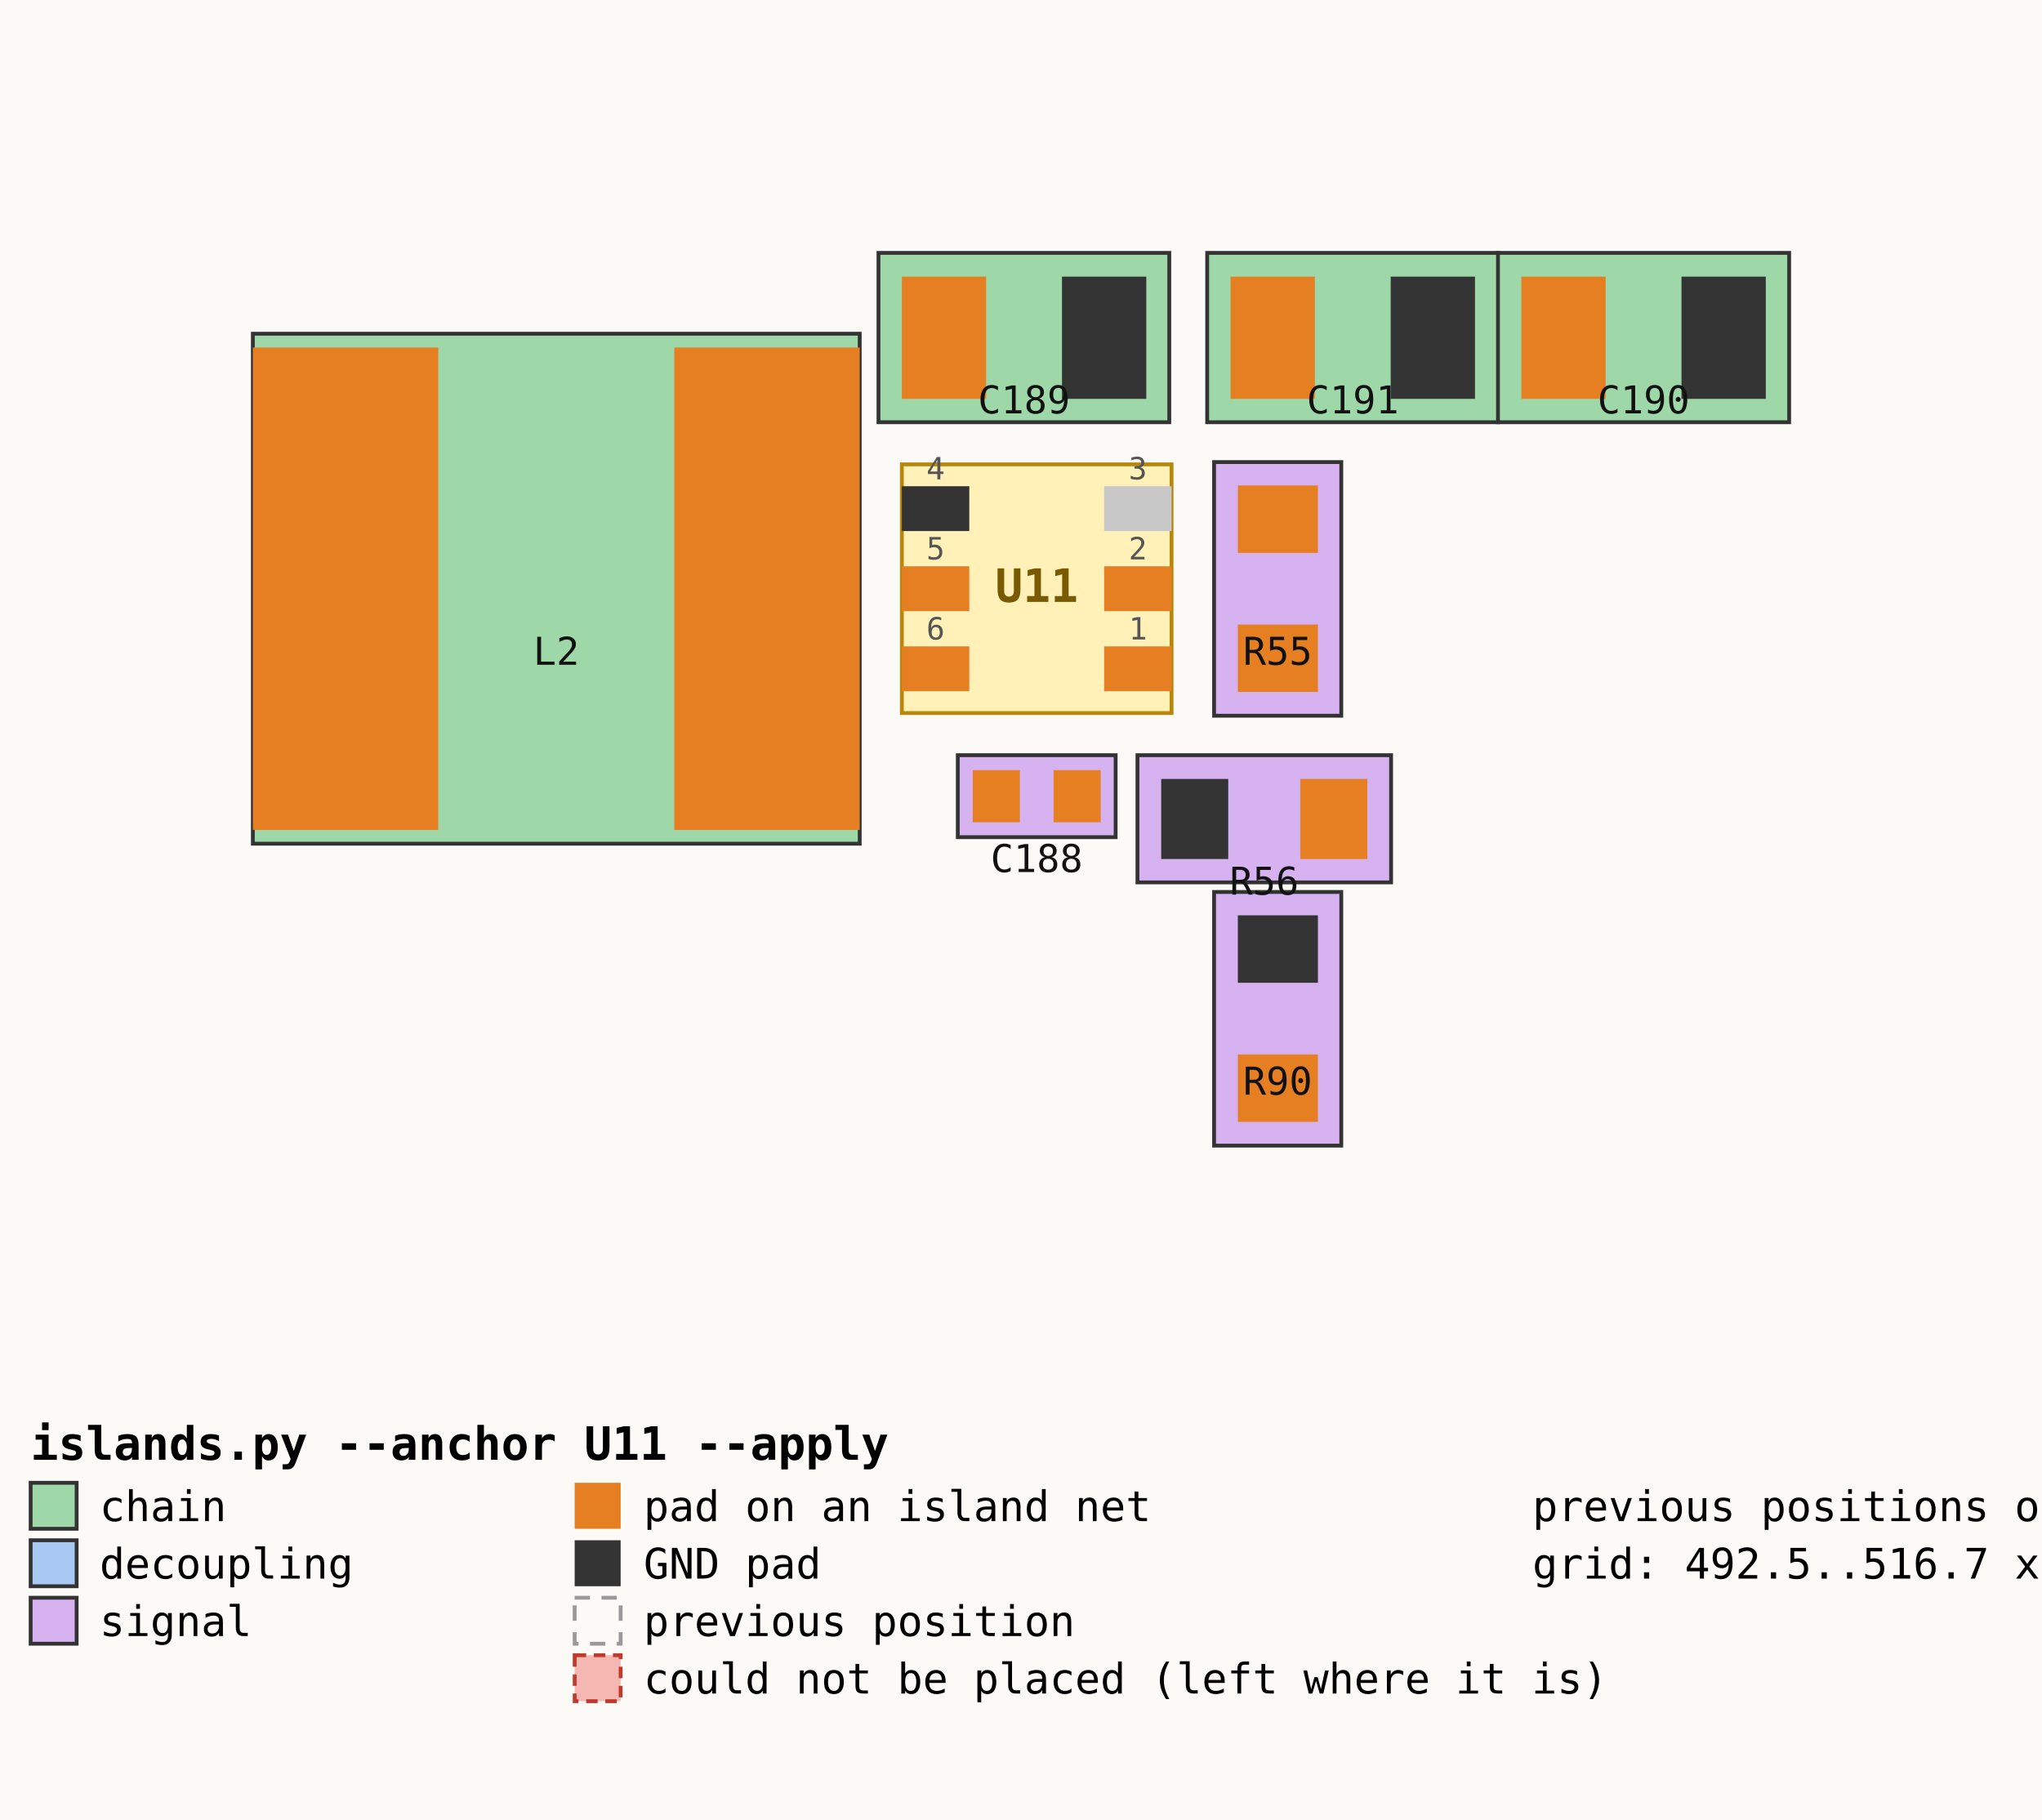
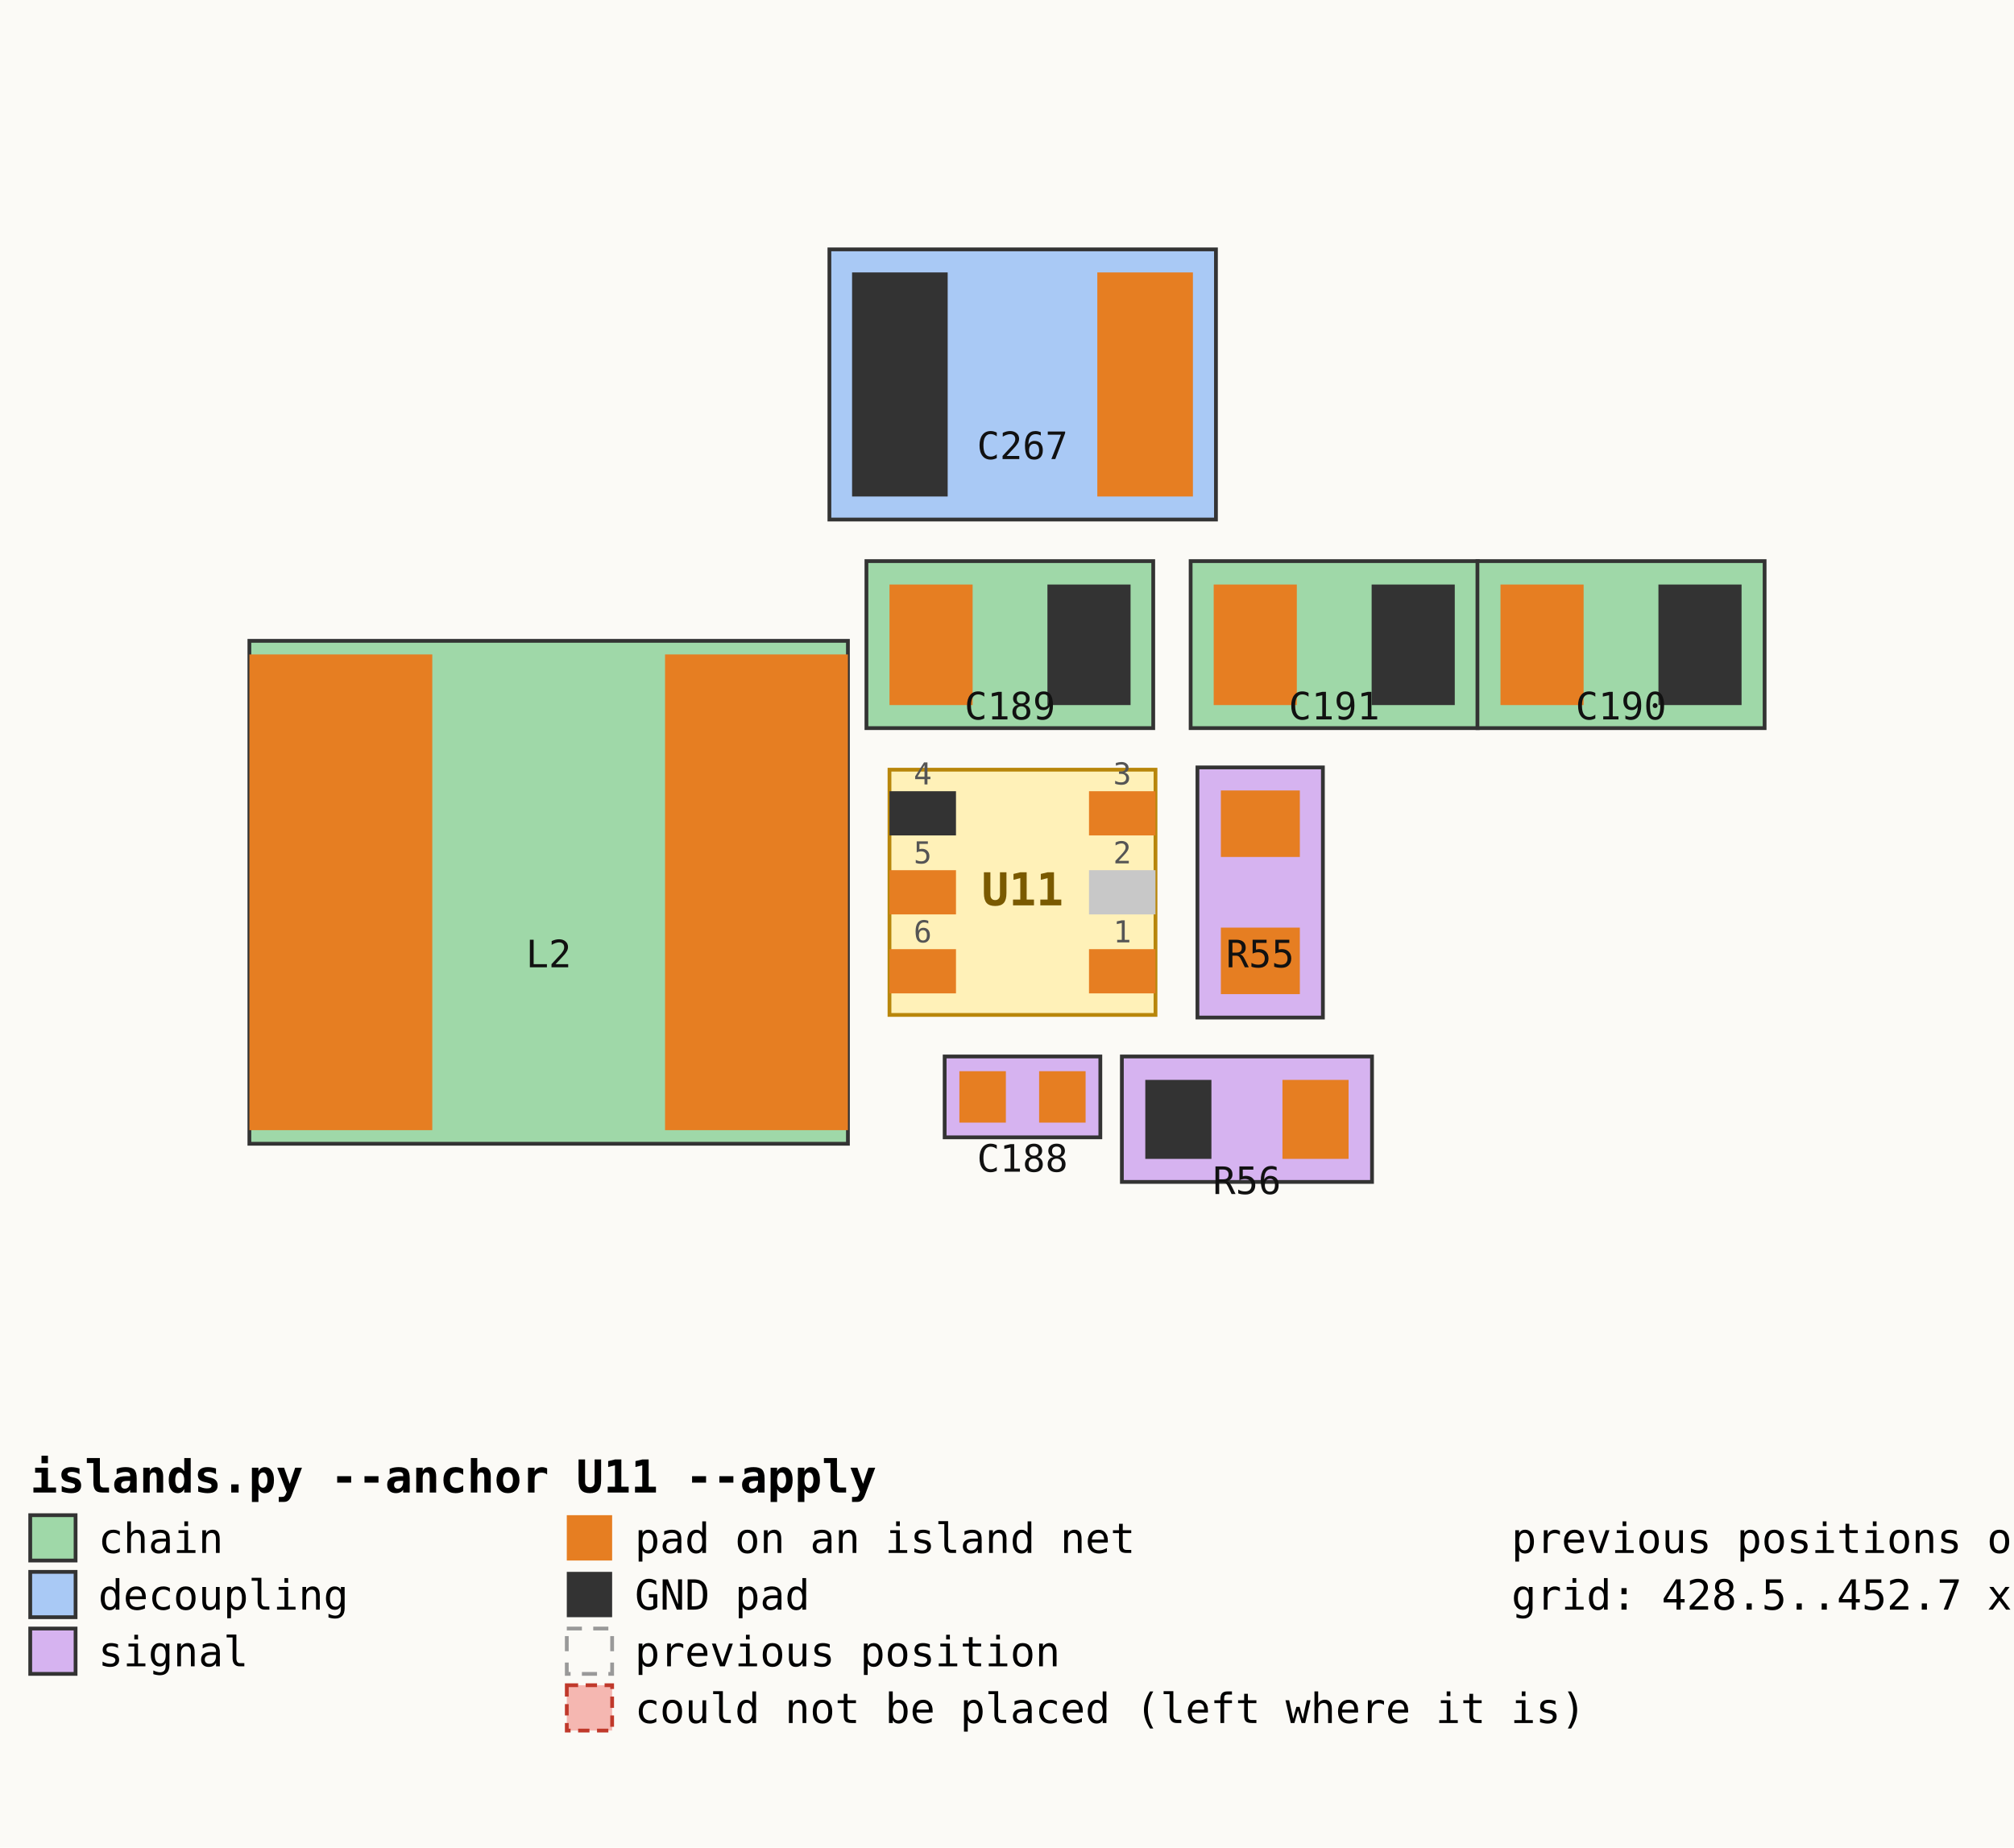
- <svg xmlns="http://www.w3.org/2000/svg" width="533" height="475" viewBox="0 0 533 475" font-family="monospace">
-   <rect x="0" y="0" width="533" height="475" fill="#fbfaf6" />
-   <rect x="-10175.0" y="-2144.9" width="2200.0" height="2200.0" fill="none" stroke="#000" stroke-width="2" />
-   <polygon points="-6104.0,-829.6 -6033.6,-829.6 -6033.6,-764.7 -6104.0,-764.7" fill="none" stroke="#b8860b" stroke-width="1" stroke-dasharray="4,3" />
-   <polygon points="235.4,121.2 305.8,121.2 305.8,186.1 235.4,186.1" fill="#fff1b8" stroke="#b8860b" stroke-width="1" />
-   <polygon points="288.2,168.7 305.8,168.7 305.8,180.4 288.2,180.4" fill="#e67e22" stroke="none" stroke-width="1" />
-   <text x="297.0" y="166.9" font-size="8" fill="#555" text-anchor="middle">1</text>
-   <polygon points="288.2,147.8 305.8,147.8 305.8,159.5 288.2,159.5" fill="#e67e22" stroke="none" stroke-width="1" />
-   <text x="297.0" y="146.0" font-size="8" fill="#555" text-anchor="middle">2</text>
-   <polygon points="288.2,126.9 305.8,126.9 305.8,138.6 288.2,138.6" fill="#c8c8c8" stroke="none" stroke-width="1" />
-   <text x="297.0" y="125.1" font-size="8" fill="#555" text-anchor="middle">3</text>
-   <polygon points="235.4,126.9 253.0,126.9 253.0,138.6 235.4,138.6" fill="#333" stroke="none" stroke-width="1" />
-   <text x="244.2" y="125.1" font-size="8" fill="#555" text-anchor="middle">4</text>
-   <polygon points="235.4,147.8 253.0,147.8 253.0,159.5 235.4,159.5" fill="#e67e22" stroke="none" stroke-width="1" />
-   <text x="244.2" y="146.0" font-size="8" fill="#555" text-anchor="middle">5</text>
-   <polygon points="235.4,168.7 253.0,168.7 253.0,180.4 235.4,180.4" fill="#e67e22" stroke="none" stroke-width="1" />
-   <text x="244.2" y="166.9" font-size="8" fill="#555" text-anchor="middle">6</text>
-   <text x="270.6" y="153.7" font-size="12" font-weight="bold" fill="#7a5a00" text-anchor="middle" dominant-baseline="middle">U11</text>
-   <polygon points="66.0,87.1 224.4,87.1 224.4,220.2 66.0,220.2" fill="#9fd8a8" stroke="#333" stroke-width="1" />
-   <polygon points="66.0,90.7 114.4,90.7 114.4,216.6 66.0,216.6" fill="#e67e22" stroke="none" stroke-width="1" />
-   <polygon points="176.0,90.7 224.4,90.7 224.4,216.6 176.0,216.6" fill="#e67e22" stroke="none" stroke-width="1" />
-   <text x="145.2" y="173.5" font-size="10" fill="#111" text-anchor="middle">L2</text>
-   <polygon points="291.2,218.5 250.0,218.5 250.0,197.1 291.2,197.1" fill="#d6b3f0" stroke="#333" stroke-width="1" />
-   <polygon points="287.3,214.6 275.0,214.6 275.0,201.0 287.3,201.0" fill="#e67e22" stroke="none" stroke-width="1" />
-   <polygon points="266.2,214.6 253.9,214.6 253.9,201.0 266.2,201.0" fill="#e67e22" stroke="none" stroke-width="1" />
-   <text x="270.6" y="227.6" font-size="10" fill="#111" text-anchor="middle">C188</text>
-   <polygon points="229.3,66.0 305.2,66.0 305.2,110.2 229.3,110.2" fill="#9fd8a8" stroke="#333" stroke-width="1" />
-   <polygon points="235.4,72.2 257.4,72.2 257.4,104.1 235.4,104.1" fill="#e67e22" stroke="none" stroke-width="1" />
-   <polygon points="277.2,72.2 299.2,72.2 299.2,104.1 277.2,104.1" fill="#333" stroke="none" stroke-width="1" />
-   <text x="267.3" y="107.9" font-size="10" fill="#111" text-anchor="middle">C189</text>
-   <polygon points="315.1,66.0 391.1,66.0 391.1,110.2 315.1,110.2" fill="#9fd8a8" stroke="#333" stroke-width="1" />
-   <polygon points="321.2,72.2 343.2,72.2 343.2,104.1 321.2,104.1" fill="#e67e22" stroke="none" stroke-width="1" />
-   <polygon points="363.0,72.2 385.0,72.2 385.0,104.1 363.0,104.1" fill="#333" stroke="none" stroke-width="1" />
-   <text x="353.1" y="107.9" font-size="10" fill="#111" text-anchor="middle">C191</text>
-   <polygon points="316.9,299.0 316.9,232.8 350.1,232.8 350.1,299.0" fill="#d6b3f0" stroke="#333" stroke-width="1" />
-   <polygon points="323.1,292.8 323.1,275.2 344.0,275.2 344.0,292.8" fill="#e67e22" stroke="none" stroke-width="1" />
-   <polygon points="323.1,256.5 323.1,238.9 344.0,238.9 344.0,256.5" fill="#333" stroke="none" stroke-width="1" />
-   <text x="333.5" y="285.7" font-size="10" fill="#111" text-anchor="middle">R90</text>
-   <polygon points="391.0,66.0 467.0,66.0 467.0,110.2 391.0,110.2" fill="#9fd8a8" stroke="#333" stroke-width="1" />
-   <polygon points="397.1,72.2 419.1,72.2 419.1,104.1 397.1,104.1" fill="#e67e22" stroke="none" stroke-width="1" />
-   <polygon points="438.9,72.2 460.9,72.2 460.9,104.1 438.9,104.1" fill="#333" stroke="none" stroke-width="1" />
-   <text x="429.0" y="107.9" font-size="10" fill="#111" text-anchor="middle">C190</text>
-   <polygon points="363.1,230.3 296.9,230.3 296.9,197.1 363.1,197.1" fill="#d6b3f0" stroke="#333" stroke-width="1" />
-   <polygon points="356.9,224.2 339.4,224.2 339.4,203.3 356.9,203.3" fill="#e67e22" stroke="none" stroke-width="1" />
-   <polygon points="320.6,224.2 303.1,224.2 303.1,203.3 320.6,203.3" fill="#333" stroke="none" stroke-width="1" />
-   <text x="330.0" y="233.5" font-size="10" fill="#111" text-anchor="middle">R56</text>
-   <polygon points="350.1,120.6 350.1,186.8 316.9,186.8 316.9,120.6" fill="#d6b3f0" stroke="#333" stroke-width="1" />
-   <polygon points="344.0,126.7 344.0,144.3 323.1,144.3 323.1,126.7" fill="#e67e22" stroke="none" stroke-width="1" />
-   <polygon points="344.0,163.0 344.0,180.6 323.1,180.6 323.1,163.0" fill="#e67e22" stroke="none" stroke-width="1" />
-   <text x="333.5" y="173.5" font-size="10" fill="#111" text-anchor="middle">R55</text>
-   <text x="8" y="381" font-size="12" font-weight="bold">islands.py --anchor U11 --apply</text>
-   <rect x="8" y="387" width="12" height="12" fill="#9fd8a8" stroke="#333" />
-   <text x="26" y="397" font-size="11">chain</text>
-   <rect x="8" y="402" width="12" height="12" fill="#a9c9f5" stroke="#333" />
-   <text x="26" y="412" font-size="11">decoupling</text>
-   <rect x="8" y="417" width="12" height="12" fill="#d6b3f0" stroke="#333" />
-   <text x="26" y="427" font-size="11">signal</text>
-   <rect x="150" y="387" width="12" height="12" fill="#e67e22" />
-   <text x="168" y="397" font-size="11">pad on an island net</text>
-   <rect x="150" y="402" width="12" height="12" fill="#333" />
-   <text x="168" y="412" font-size="11">GND pad</text>
-   <rect x="150" y="417" width="12" height="12" fill="none" stroke="#999" stroke-dasharray="4,3" />
-   <text x="168" y="427" font-size="11">previous position</text>
-   <rect x="150" y="432" width="12" height="12" fill="#f5b7b1" stroke="#c0392b" stroke-dasharray="3,2" />
-   <text x="168" y="442" font-size="11">could not be placed (left where it is)</text>
-   <text x="400" y="397" font-size="11">previous positions out of view: L2, C188, C189, C191, R90, C190, R56, R55</text>
-   <text x="400" y="412" font-size="11">grid: 492.5..516.7 x 127.5..144.1 mm, 22 px/mm</text>
+ <svg xmlns="http://www.w3.org/2000/svg" width="533" height="489" viewBox="0 0 533 489" font-family="monospace">
+   <rect x="0" y="0" width="533" height="489" fill="#fbfaf6" />
+   <rect x="-8767.0" y="-828.4" width="2200.0" height="2200.0" fill="none" stroke="#000" stroke-width="2" />
+   <polygon points="6919.4,-57.9 6989.8,-57.9 6989.8,7.0 6919.4,7.0" fill="none" stroke="#b8860b" stroke-width="1" stroke-dasharray="4,3" />
+   <polygon points="235.4,203.7 305.8,203.7 305.8,268.6 235.4,268.6" fill="#fff1b8" stroke="#b8860b" stroke-width="1" />
+   <polygon points="288.2,251.2 305.8,251.2 305.8,262.9 288.2,262.9" fill="#e67e22" stroke="none" stroke-width="1" />
+   <text x="297.0" y="249.4" font-size="8" fill="#555" text-anchor="middle">1</text>
+   <polygon points="288.2,230.3 305.8,230.3 305.8,242.0 288.2,242.0" fill="#c8c8c8" stroke="none" stroke-width="1" />
+   <text x="297.0" y="228.5" font-size="8" fill="#555" text-anchor="middle">2</text>
+   <polygon points="288.2,209.4 305.8,209.4 305.8,221.1 288.2,221.1" fill="#e67e22" stroke="none" stroke-width="1" />
+   <text x="297.0" y="207.6" font-size="8" fill="#555" text-anchor="middle">3</text>
+   <polygon points="235.4,209.4 253.0,209.4 253.0,221.1 235.4,221.1" fill="#333" stroke="none" stroke-width="1" />
+   <text x="244.2" y="207.6" font-size="8" fill="#555" text-anchor="middle">4</text>
+   <polygon points="235.4,230.3 253.0,230.3 253.0,242.0 235.4,242.0" fill="#e67e22" stroke="none" stroke-width="1" />
+   <text x="244.2" y="228.5" font-size="8" fill="#555" text-anchor="middle">5</text>
+   <polygon points="235.4,251.2 253.0,251.2 253.0,262.9 235.4,262.9" fill="#e67e22" stroke="none" stroke-width="1" />
+   <text x="244.2" y="249.4" font-size="8" fill="#555" text-anchor="middle">6</text>
+   <text x="270.6" y="236.2" font-size="12" font-weight="bold" fill="#7a5a00" text-anchor="middle" dominant-baseline="middle">U11</text>
+   <polygon points="66.0,169.6 224.4,169.6 224.4,302.7 66.0,302.7" fill="#9fd8a8" stroke="#333" stroke-width="1" />
+   <polygon points="66.0,173.2 114.4,173.2 114.4,299.1 66.0,299.1" fill="#e67e22" stroke="none" stroke-width="1" />
+   <polygon points="176.0,173.2 224.4,173.2 224.4,299.1 176.0,299.1" fill="#e67e22" stroke="none" stroke-width="1" />
+   <text x="145.2" y="256.0" font-size="10" fill="#111" text-anchor="middle">L2</text>
+   <polygon points="291.2,301.0 250.0,301.0 250.0,279.6 291.2,279.6" fill="#d6b3f0" stroke="#333" stroke-width="1" />
+   <polygon points="287.3,297.1 275.0,297.1 275.0,283.5 287.3,283.5" fill="#e67e22" stroke="none" stroke-width="1" />
+   <polygon points="266.2,297.1 253.9,297.1 253.9,283.5 266.2,283.5" fill="#e67e22" stroke="none" stroke-width="1" />
+   <text x="270.6" y="310.1" font-size="10" fill="#111" text-anchor="middle">C188</text>
+   <polygon points="321.8,137.5 219.5,137.5 219.5,66.0 321.8,66.0" fill="#a9c9f5" stroke="#333" stroke-width="1" />
+   <polygon points="315.7,131.4 290.4,131.4 290.4,72.1 315.7,72.1" fill="#e67e22" stroke="none" stroke-width="1" />
+   <polygon points="250.8,131.4 225.5,131.4 225.5,72.1 250.8,72.1" fill="#333" stroke="none" stroke-width="1" />
+   <text x="270.6" y="121.5" font-size="10" fill="#111" text-anchor="middle">C267</text>
+   <polygon points="229.3,148.5 305.2,148.5 305.2,192.7 229.3,192.7" fill="#9fd8a8" stroke="#333" stroke-width="1" />
+   <polygon points="235.4,154.7 257.4,154.7 257.4,186.6 235.4,186.6" fill="#e67e22" stroke="none" stroke-width="1" />
+   <polygon points="277.2,154.7 299.2,154.7 299.2,186.6 277.2,186.6" fill="#333" stroke="none" stroke-width="1" />
+   <text x="267.3" y="190.4" font-size="10" fill="#111" text-anchor="middle">C189</text>
+   <polygon points="315.1,148.5 391.1,148.5 391.1,192.7 315.1,192.7" fill="#9fd8a8" stroke="#333" stroke-width="1" />
+   <polygon points="321.2,154.7 343.2,154.7 343.2,186.6 321.2,186.6" fill="#e67e22" stroke="none" stroke-width="1" />
+   <polygon points="363.0,154.7 385.0,154.7 385.0,186.6 363.0,186.6" fill="#333" stroke="none" stroke-width="1" />
+   <text x="353.1" y="190.4" font-size="10" fill="#111" text-anchor="middle">C191</text>
+   <polygon points="391.0,148.5 467.0,148.5 467.0,192.7 391.0,192.7" fill="#9fd8a8" stroke="#333" stroke-width="1" />
+   <polygon points="397.1,154.7 419.1,154.7 419.1,186.6 397.1,186.6" fill="#e67e22" stroke="none" stroke-width="1" />
+   <polygon points="438.9,154.7 460.9,154.7 460.9,186.6 438.9,186.6" fill="#333" stroke="none" stroke-width="1" />
+   <text x="429.0" y="190.4" font-size="10" fill="#111" text-anchor="middle">C190</text>
+   <polygon points="363.1,312.8 296.9,312.8 296.9,279.6 363.1,279.6" fill="#d6b3f0" stroke="#333" stroke-width="1" />
+   <polygon points="356.9,306.7 339.4,306.7 339.4,285.8 356.9,285.8" fill="#e67e22" stroke="none" stroke-width="1" />
+   <polygon points="320.6,306.7 303.1,306.7 303.1,285.8 320.6,285.8" fill="#333" stroke="none" stroke-width="1" />
+   <text x="330.0" y="316.0" font-size="10" fill="#111" text-anchor="middle">R56</text>
+   <polygon points="350.1,203.1 350.1,269.3 316.9,269.3 316.9,203.1" fill="#d6b3f0" stroke="#333" stroke-width="1" />
+   <polygon points="344.0,209.2 344.0,226.8 323.1,226.8 323.1,209.2" fill="#e67e22" stroke="none" stroke-width="1" />
+   <polygon points="344.0,245.5 344.0,263.1 323.1,263.1 323.1,245.5" fill="#e67e22" stroke="none" stroke-width="1" />
+   <text x="333.5" y="256.0" font-size="10" fill="#111" text-anchor="middle">R55</text>
+   <text x="8" y="395" font-size="12" font-weight="bold">islands.py --anchor U11 --apply</text>
+   <rect x="8" y="401" width="12" height="12" fill="#9fd8a8" stroke="#333" />
+   <text x="26" y="411" font-size="11">chain</text>
+   <rect x="8" y="416" width="12" height="12" fill="#a9c9f5" stroke="#333" />
+   <text x="26" y="426" font-size="11">decoupling</text>
+   <rect x="8" y="431" width="12" height="12" fill="#d6b3f0" stroke="#333" />
+   <text x="26" y="441" font-size="11">signal</text>
+   <rect x="150" y="401" width="12" height="12" fill="#e67e22" />
+   <text x="168" y="411" font-size="11">pad on an island net</text>
+   <rect x="150" y="416" width="12" height="12" fill="#333" />
+   <text x="168" y="426" font-size="11">GND pad</text>
+   <rect x="150" y="431" width="12" height="12" fill="none" stroke="#999" stroke-dasharray="4,3" />
+   <text x="168" y="441" font-size="11">previous position</text>
+   <rect x="150" y="446" width="12" height="12" fill="#f5b7b1" stroke="#c0392b" stroke-dasharray="3,2" />
+   <text x="168" y="456" font-size="11">could not be placed (left where it is)</text>
+   <text x="400" y="411" font-size="11">previous positions out of view: L2, C188, C267, C189, C191, C190, R56, R55</text>
+   <text x="400" y="426" font-size="11">grid: 428.5..452.7 x 67.7..84.9 mm, 22 px/mm</text>
</svg>
